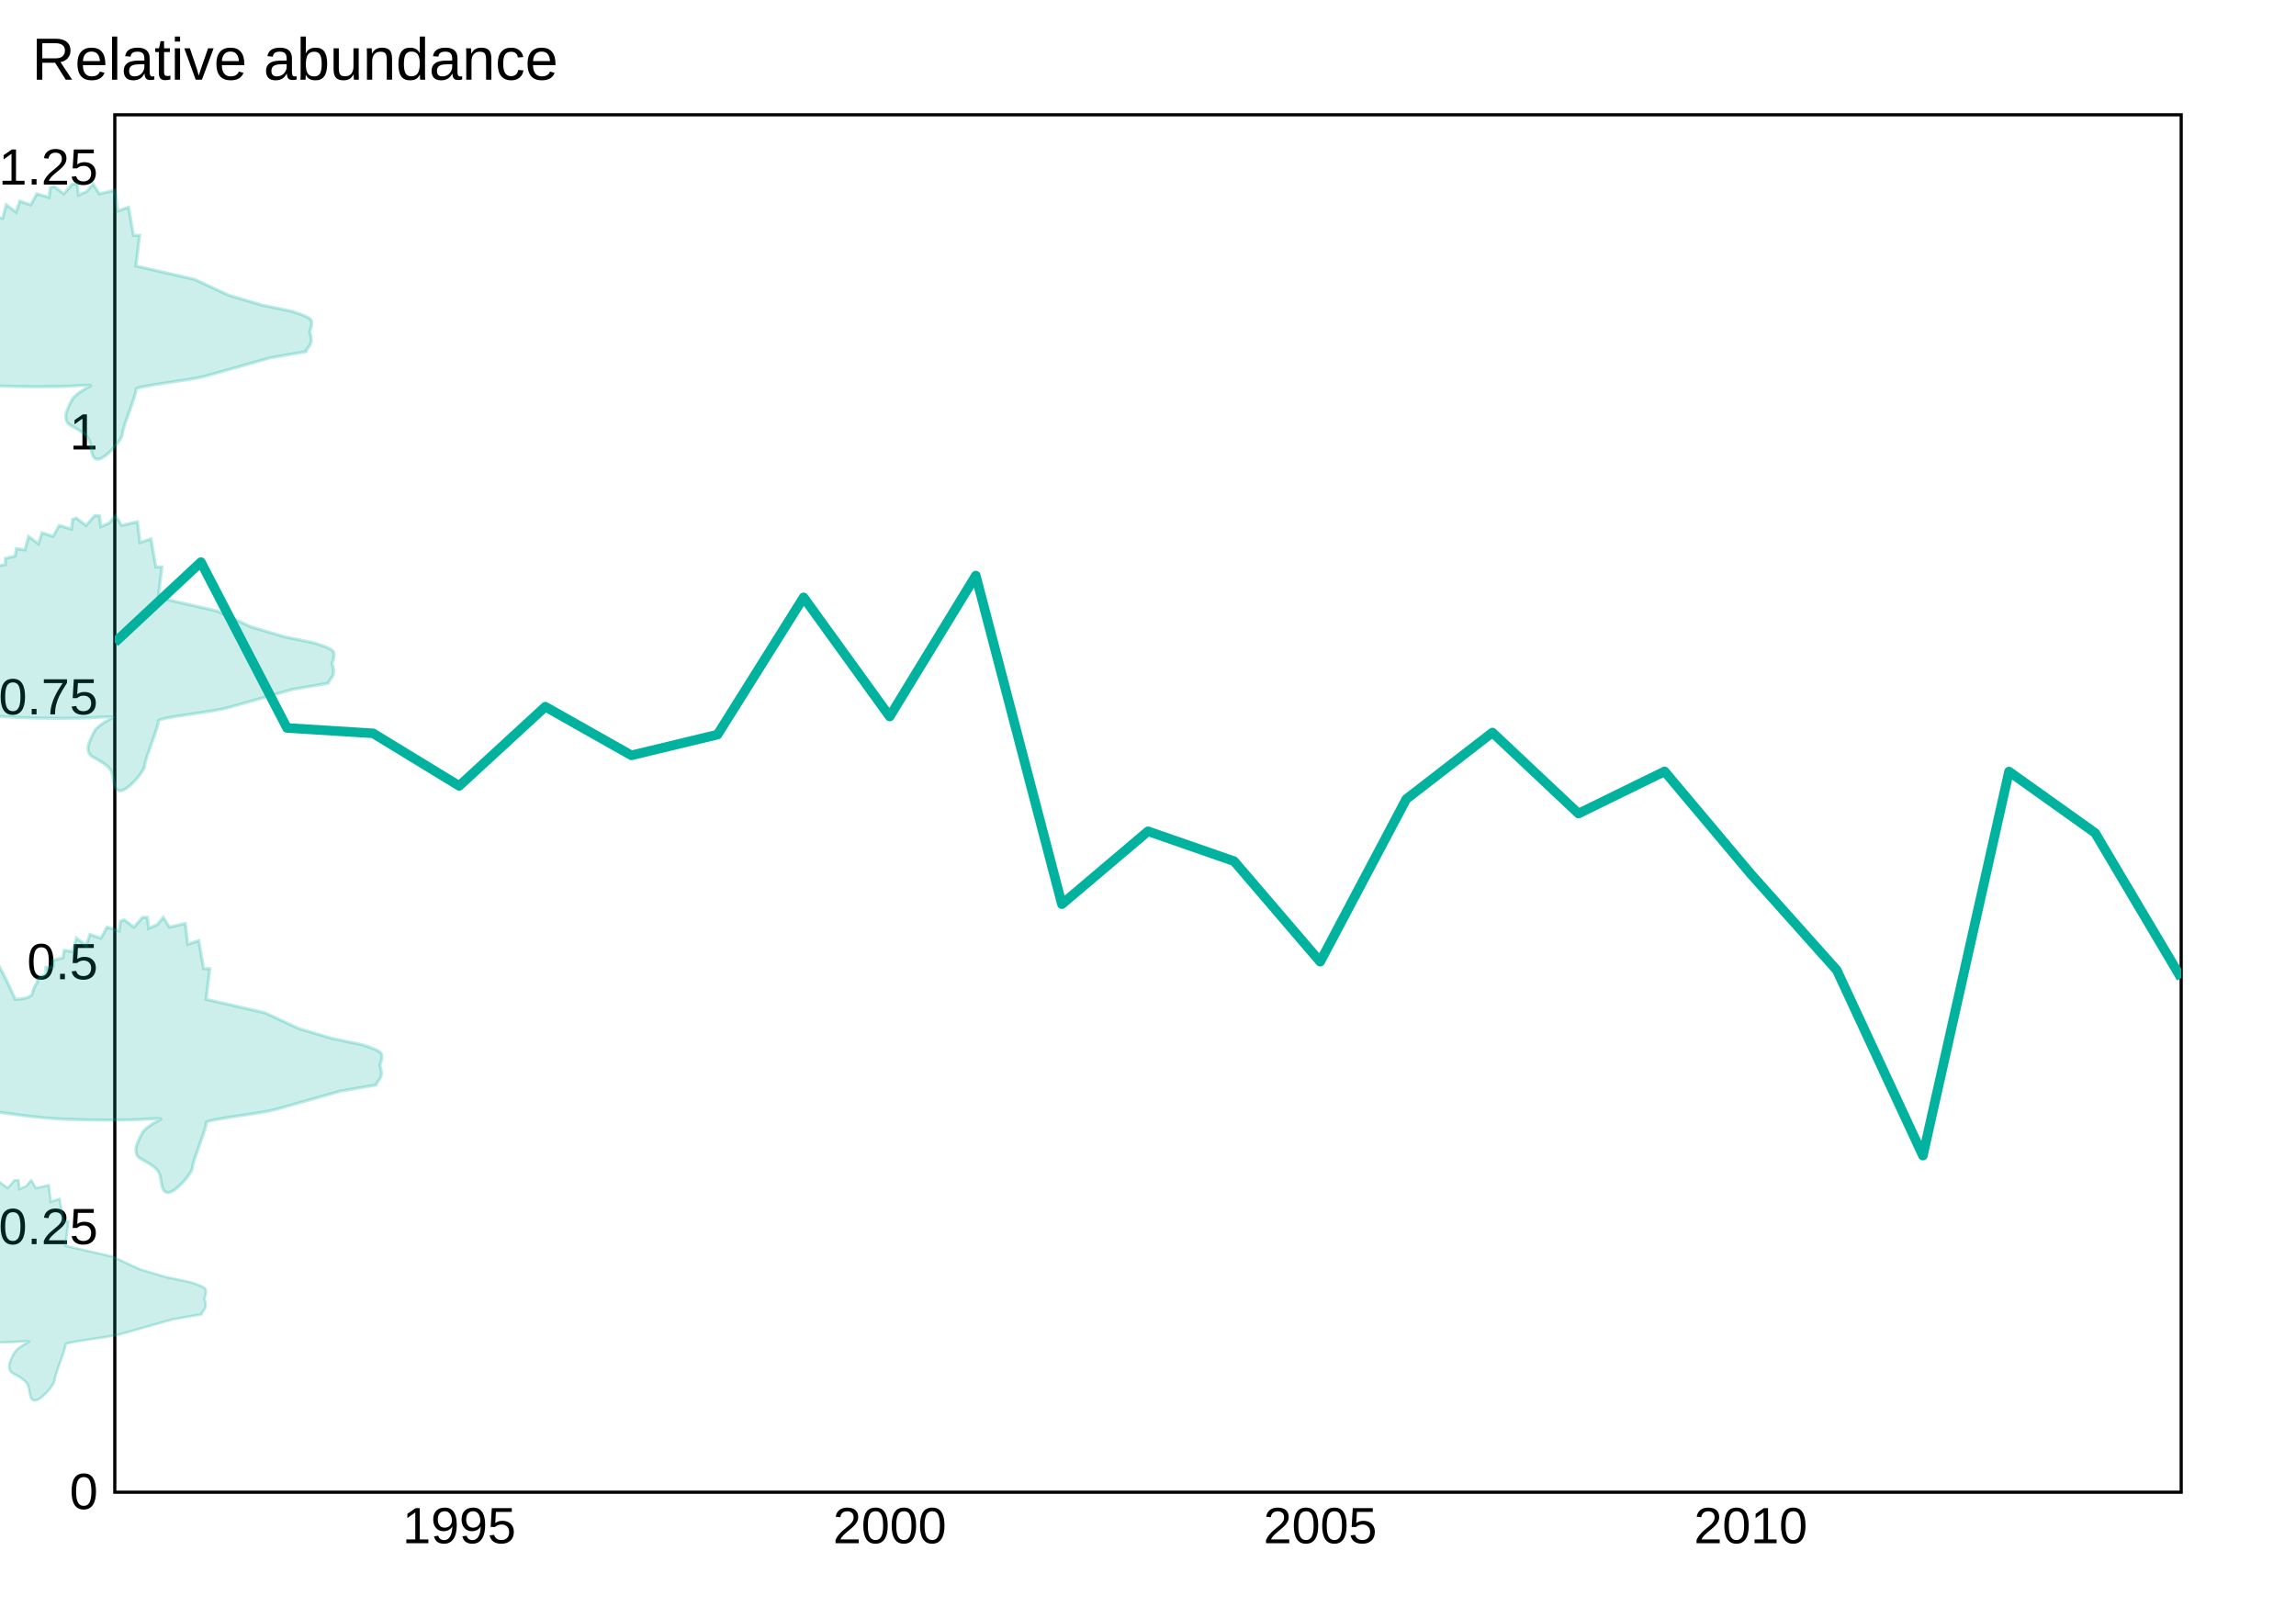
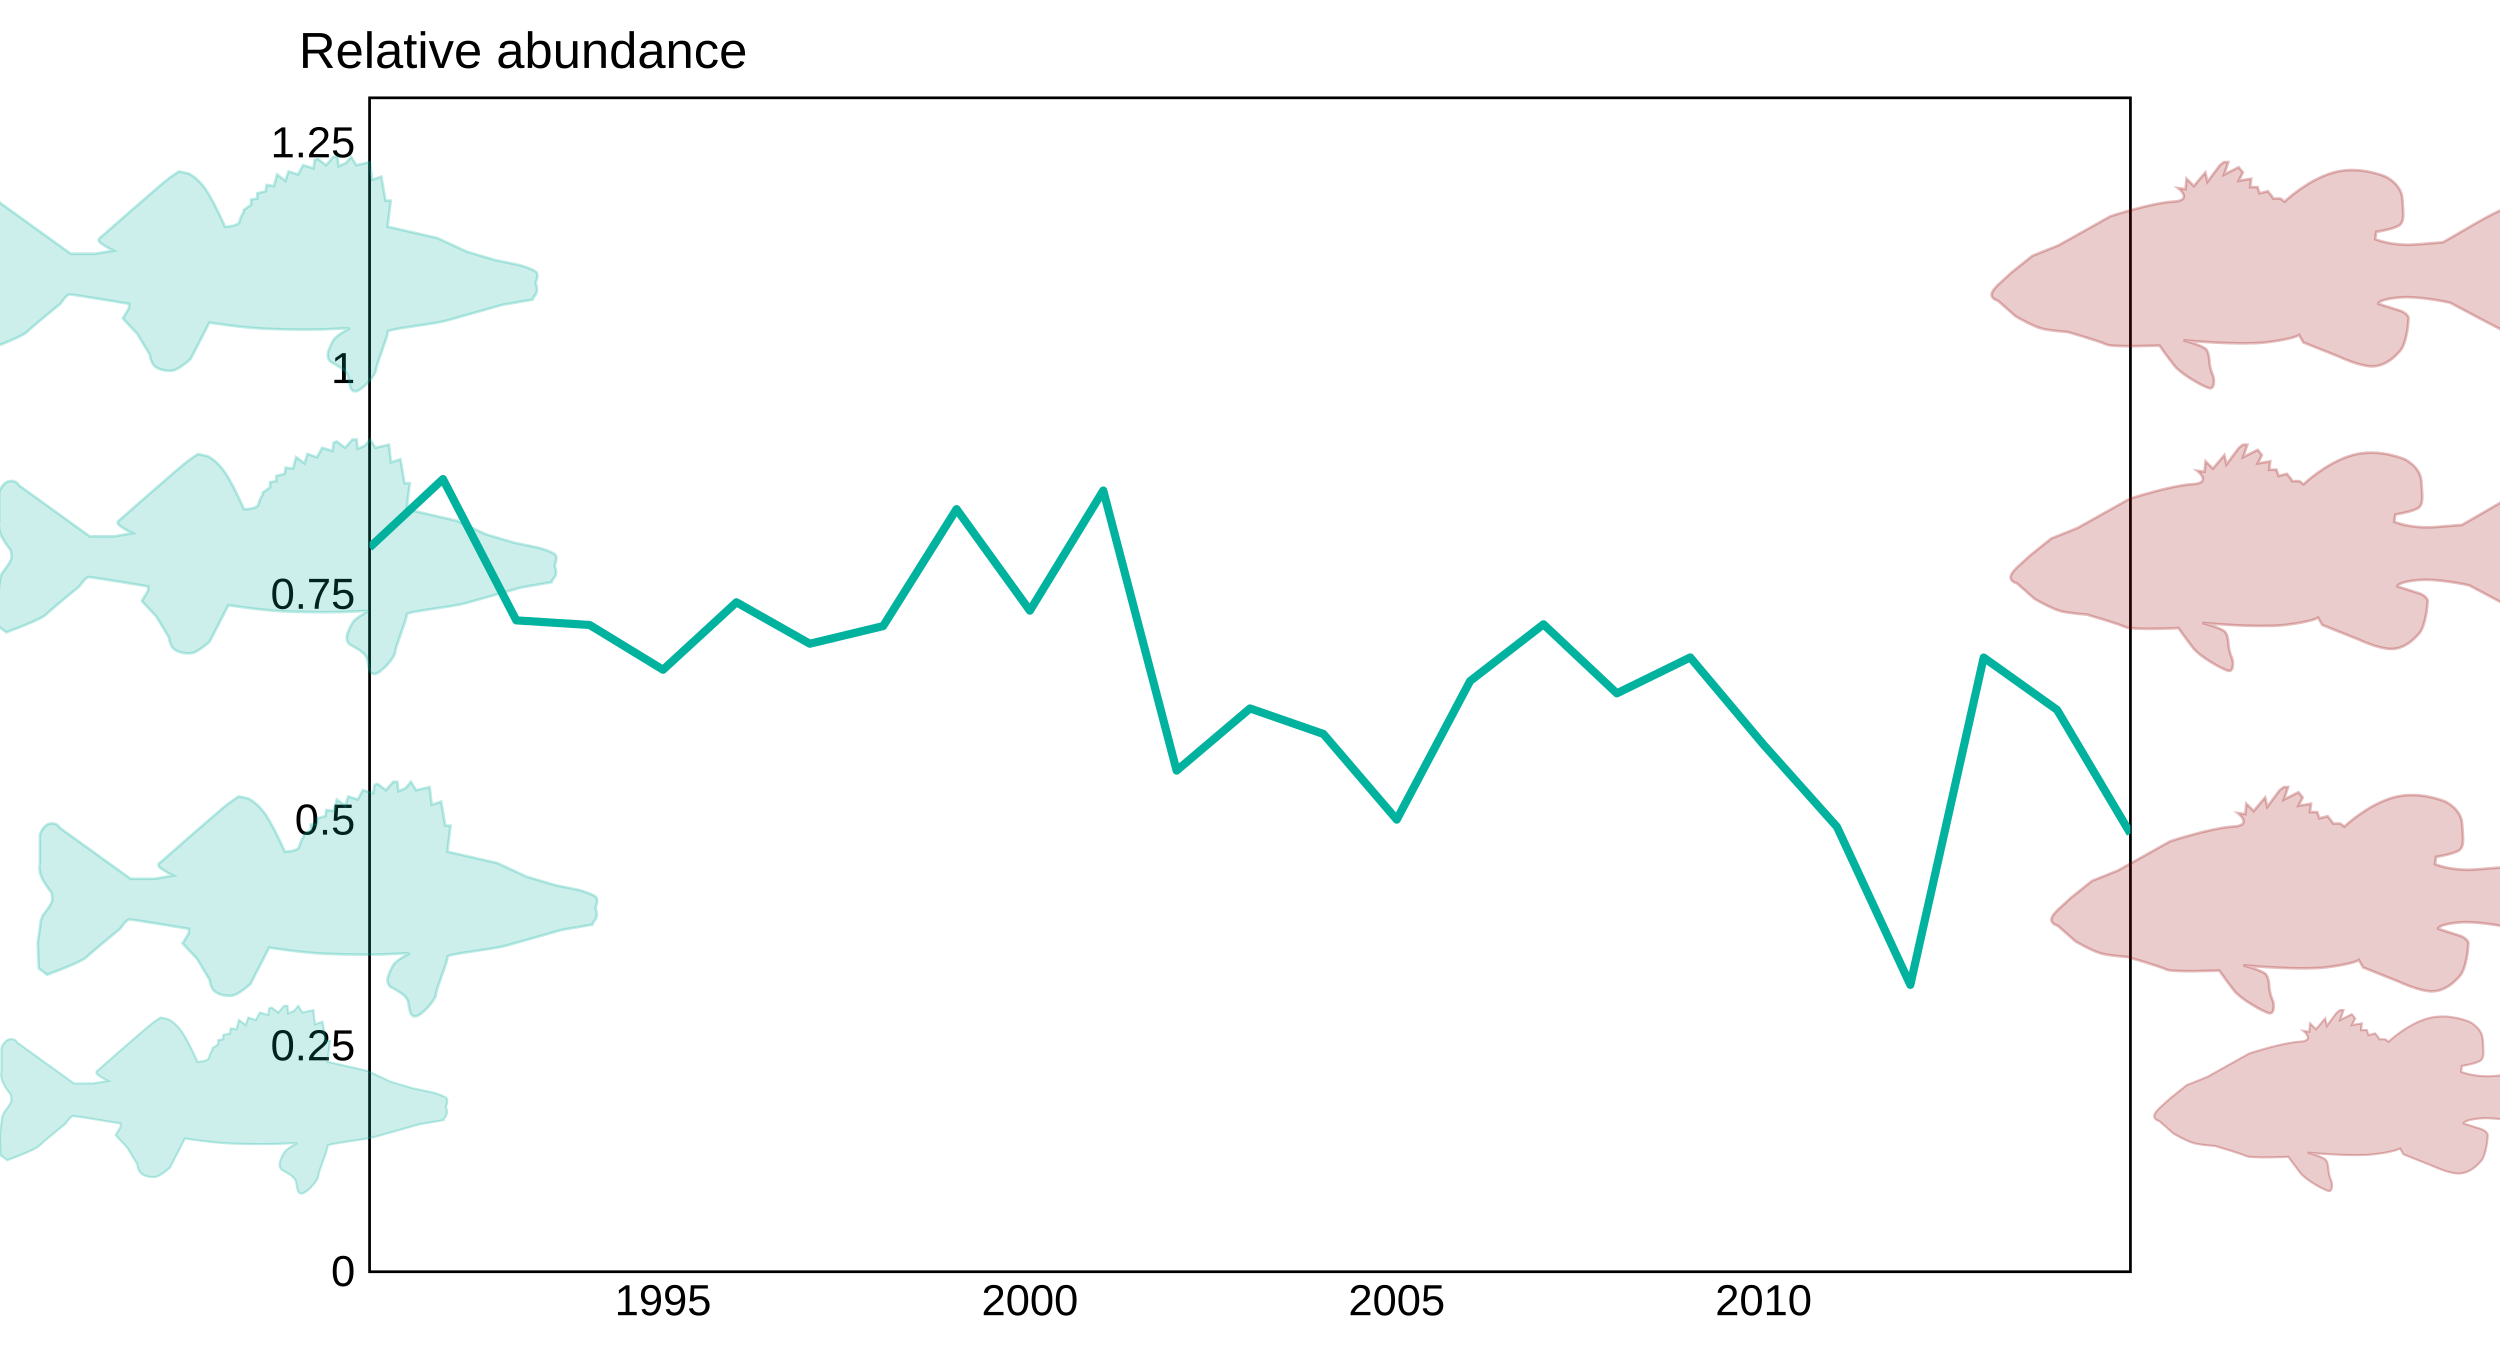
- <svg xmlns="http://www.w3.org/2000/svg" xmlns:xlink="http://www.w3.org/1999/xlink" version="1.1" preserveAspectRatio="xMinYMin meet" viewBox="0 0 720 504">
+ <svg xmlns="http://www.w3.org/2000/svg" xmlns:xlink="http://www.w3.org/1999/xlink" version="1.1" preserveAspectRatio="xMinYMin meet" viewBox="-100 0 920 504">
  <style>#tick-labels, #y-title {
  	font-family: Arial;
}
#data-line {
	stroke-linejoin: round;
	stroke-width:3;
}
#tick-labels {
	font-size: 12.00pt; 
}
.background-walleye {
       fill:#01b29F;
       stroke:#01b29F;
+        stroke-width:1;
+        fill-opacity:0.2;
+        stroke-opacity:0.25;
+     }
+ .background-largemouth-bass {
+        fill:#990000;
+        stroke:#990000;
       stroke-width:1;
       fill-opacity:0.2;
       stroke-opacity:0.25;
    }
#y-title {
	font-size: 14.00pt; 
}</style>
  <text x="10" y="25" text-anchor="begin" id="y-title">Relative abundance</text>
  <g id="view-1-2">
    <defs>
      <clipPath id="mask-1-2">
        <rect x="36" y="36" height="432" width="648" />
      </clipPath>
    </defs>
    <g id="axes" fill="none" stroke="#000000" stroke-width="1">
      <rect x="36" y="36" height="432" width="648" id="axes-box" />
    </g>
    <g stroke="rgb(1,178,159)" fill="none" clip-path="url(#mask-1-2)">
      <path d="M36,201.494 63,176.301 90,228.304 117,229.992 144,246.471 171,221.64 198,236.891 225,230.395 252,187.357 279,224.715 306,180.519 333,283.578 360,260.708 387,270.098 414,301.62 441,250.612 468,229.742 495,255.15 522,241.933 549,274.062 576,304.277 603,362.424 630,241.976 657,261.225 684,306.742" id="data-line" />
    </g>
  </g>
  <g id="side-1">
    <g id="axis-side-1">
      <g id="tick-labels" stroke="none" fill="#000000" text-anchor="middle">
        <text x="144" y="468" dy="1.0em">1995</text>
        <text x="279" y="468" dy="1.0em">2000</text>
        <text x="414" y="468" dy="1.0em">2005</text>
        <text x="549" y="468" dy="1.0em">2010</text>
      </g>
      <g id="ticks">
        <path d="M 144,468 v -5" />
        <path d="M 279,468 v -5" />
        <path d="M 414,468 v -5" />
        <path d="M 549,468 v -5" />
      </g>
    </g>
  </g>
  <g id="side-2">
    <g id="axis-side-2">
      <g id="tick-labels" stroke="none" fill="#000000" text-anchor="end">
        <text x="36" y="468" dx="-0.33em" dy="0.33em">0</text>
        <text x="36" y="384.923" dx="-0.33em" dy="0.33em">0.25</text>
        <text x="36" y="301.846" dx="-0.33em" dy="0.33em">0.5</text>
        <text x="36" y="218.769" dx="-0.33em" dy="0.33em">0.75</text>
        <text x="36" y="135.692" dx="-0.33em" dy="0.33em">1</text>
        <text x="36" y="52.615" dx="-0.33em" dy="0.33em">1.25</text>
      </g>
      <g id="ticks">
        <path d="M 36,468 h 5" />
        <path d="M 36,384.923 h 5" />
        <path d="M 36,301.846 h 5" />
        <path d="M 36,218.769 h 5" />
        <path d="M 36,135.692 h 5" />
        <path d="M 36,52.615 h 5" />
      </g>
    </g>
    <use x="20" y="100" xlink:href="#walleye" id="walleye-0" class="background-walleye" />
    <use x="27" y="204" xlink:href="#walleye" id="walleye-1" class="background-walleye" />
    <use x="42" y="330" xlink:href="#walleye" id="walleye-2" class="background-walleye" />
    <use x="3" y="505" xlink:href="#walleye" id="walleye-3" class="background-walleye" transform="scale(0.8,0.8)" />
+     <use x="720" y="100" xlink:href="#largemouth-bass" id="largemouth-bass-0" class="background-largemouth-bass" />
+     <use x="727" y="204" xlink:href="#largemouth-bass" id="largemouth-bass-1" class="background-largemouth-bass" />
+     <use x="742" y="330" xlink:href="#largemouth-bass" id="largemouth-bass-2" class="background-largemouth-bass" />
+     <use x="953" y="505" xlink:href="#largemouth-bass" id="largemouth-bass-3" class="background-largemouth-bass" transform="scale(0.8,0.8)" />
  </g>
  <defs>
    <path d="m -77.093,4.13 c 0,0 -1.151,-2.685 -0.384,-3.835 0.767,-1.151 6.137,-2.685 6.137,-2.685 l 9.205,-1.918 10.356,-3.068 10.739,-4.986 18.41,-4.219 -1.151,-9.589 1.918,0 1.534,-8.822 3.452,1.151 0.767,-6.52 4.986,1.151 1.918,-3.068 1.918,2.301 2.685,1.151 0.384,-3.452 1.534,0 L 0,-39.211 l 3.068,-2.301 1.151,0.384 0.384,3.068 3.835,-1.151 1.918,3.452 3.452,-1.151 1.151,3.452 3.068,-2.301 1.151,4.219 2.685,-0.384 0.384,2.301 3.068,0.767 0,1.918 2.301,0.384 0,1.918 2.685,1.918 0,0.767 c 0,0 1.151,1.534 1.534,3.452 0.384,1.918 5.37,1.918 5.37,1.918 0,0 3.835,-8.822 6.904,-13.424 3.068,-4.603 6.52,-6.137 6.52,-6.137 l 3.452,-0.767 c 0,0 0.767,0.384 3.452,2.301 2.685,1.918 25.314,21.862 25.314,21.862 0,0 1.534,0.767 0.384,1.918 -1.151,1.151 -4.986,3.068 -4.986,3.068 l 6.904,1.151 8.822,0 26.081,-18.794 c 0,0 0.767,-1.918 3.452,-1.534 2.685,0.384 3.835,4.219 3.835,4.219 l 0,11.123 c 0,0 0.384,-0.767 0,2.301 -0.384,3.068 -4.219,7.671 -4.219,7.671 0,0 -0.384,1.151 -0.384,2.685 0,1.534 3.452,5.753 3.452,5.753 l 0.767,1.918 1.151,8.438 -0.384,9.205 -3.068,2.301 c 0,0 -12.657,-4.603 -14.575,-6.52 -1.918,-1.918 -12.273,-10.356 -12.273,-10.356 0,0 -2.301,-3.452 -3.452,-3.452 -1.151,0 -21.862,3.452 -21.862,3.452 l 0,1.534 2.301,3.835 -5.37,5.753 -4.603,7.671 c 0,0 0,1.534 -1.151,3.452 -1.151,1.918 -4.986,2.685 -7.287,2.301 -2.301,-0.384 -6.52,-4.219 -6.52,-4.219 L 42.957,18.705 c 0,0 -11.89,1.918 -21.095,2.301 -9.205,0.384 -19.944,0.384 -25.314,0 -5.37,-0.384 -4.986,0 -4.986,0 0,0 4.603,2.301 5.753,4.219 1.151,1.918 1.918,4.219 1.918,4.219 0,0 0.767,2.685 -1.151,3.835 -1.918,1.151 -5.37,2.685 -6.137,4.986 -0.767,2.301 -0.384,5.753 -2.685,5.753 -2.301,0 -7.671,-6.137 -7.671,-8.054 0,-1.918 -4.603,-12.657 -4.219,-13.808 0.384,-1.151 -16.492,-2.685 -21.862,-4.219 -5.37,-1.534 -20.328,-5.753 -20.328,-5.753 L -75.942,10.267 c 0,0 0,-0.384 -1.151,-1.918 -1.151,-1.534 -1e-6,-4.219 -1e-6,-4.219 z" id="walleye" transform="scale(-1,1)" />
    <path d="m -84.38,4.513 4.603,-4.219 7.671,-6.137 9.589,-3.835 19.177,-10.739 c 0,0 15.342,-4.986 23.013,-5.37 7.671,-0.384 1.918,-4.986 1.918,-4.986 l 2.685,0.384 0.384,-3.835 2.685,2.685 4.219,-4.986 0.767,3.452 4.603,-6.137 1.534,-1.151 1.534,0 -1.534,4.603 5.37,-2.685 1.534,1.918 -1.534,3.068 4.603,-0.767 -0.384,3.068 2.685,0 0.767,2.301 3.068,-0.767 1.534,1.918 0.384,0.767 2.685,0 1.534,1.151 c 0,0 8.438,-8.054 18.027,-10.739 9.589,-2.685 19.177,1.534 19.177,1.534 0,0 5.753,2.685 6.137,8.054 0.384,5.37 0.767,8.054 -0.767,9.589 -1.534,1.534 -8.822,2.685 -8.822,2.685 l -0.384,2.685 c 0,0 6.137,2.685 15.342,1.918 9.205,-0.767 9.589,-0.767 9.589,-0.767 l 9.972,-5.753 c 0,0 12.657,-7.671 17.26,-8.054 4.603,-0.384 5.753,0 5.753,0 0,0 4.986,5.753 4.603,9.205 -0.384,3.452 -5.753,8.822 -6.904,11.89 -1.151,3.068 0.767,6.52 0.767,6.52 0,0 4.603,6.52 4.603,9.972 0,3.452 -1.151,7.671 -3.068,8.822 -1.918,1.151 -6.52,1.534 -8.054,1.151 -1.534,-0.384 -22.246,-11.506 -22.246,-11.506 0,0 -11.506,-2.685 -19.177,-1.918 -7.671,0.767 -7.287,2.301 -7.287,2.301 l 8.438,2.685 c 0,0 2.685,1.151 2.685,2.685 0,1.534 -0.767,9.205 -3.068,11.89 -2.301,2.685 -5.753,5.753 -10.356,5.753 -4.603,0 -11.89,-3.452 -11.89,-3.452 L 27.615,25.992 26.081,23.307 c 0,0 -2.301,1.534 -12.273,2.685 -9.972,1.151 -30.3,-0.767 -30.3,-0.767 0,0 7.287,1.918 8.438,3.452 1.151,1.534 1.151,4.986 1.151,4.986 0,0 0.384,2.685 1.151,4.219 0.767,1.534 0.767,5.37 -1.151,4.986 -1.918,-0.384 -10.356,-4.986 -13.041,-8.438 -2.685,-3.452 -5.37,-7.287 -5.37,-7.287 0,0 -17.26,0.767 -19.561,-0.384 -2.301,-1.151 -14.191,-4.603 -14.191,-4.603 0,0 -5.753,-0.384 -9.205,-1.151 -3.452,-0.767 -9.972,-4.603 -9.972,-4.603 l -6.52,-5.753 c 0,0 -1.918,-0.384 -2.301,-1.918 -0.384,-1.534 2.685,-4.219 2.685,-4.219 z" id="largemouth-bass" />
  </defs>
</svg>
